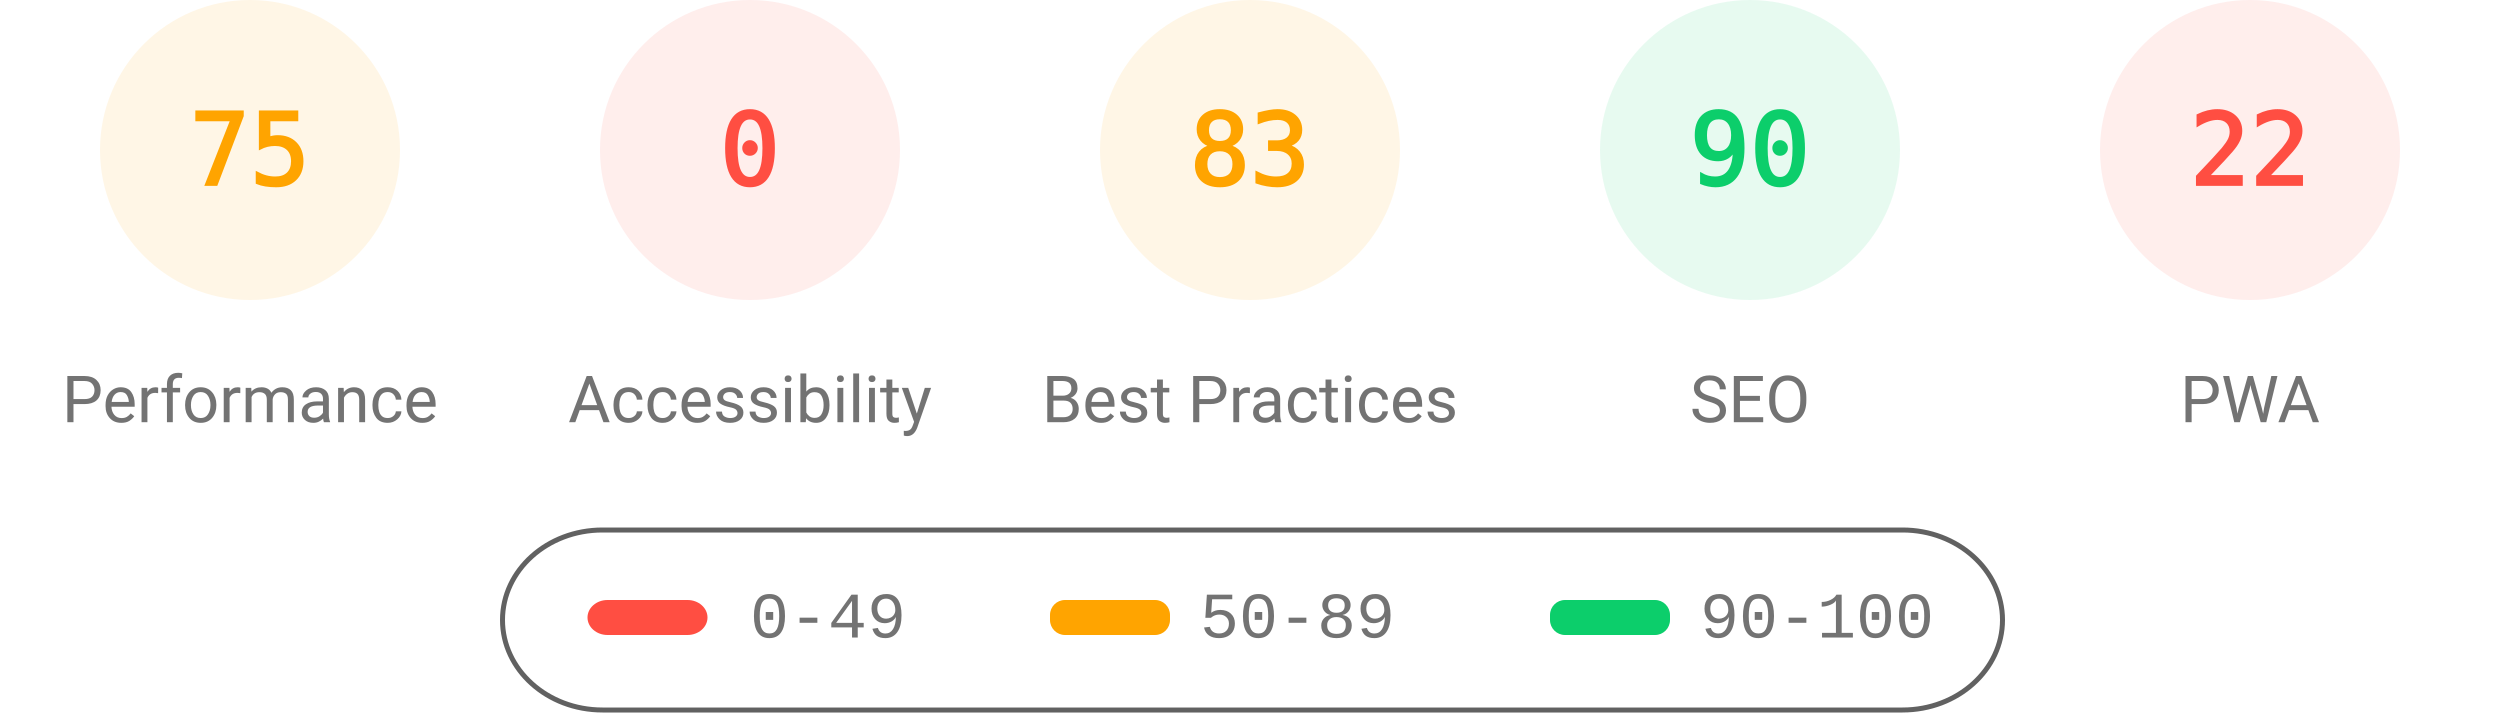
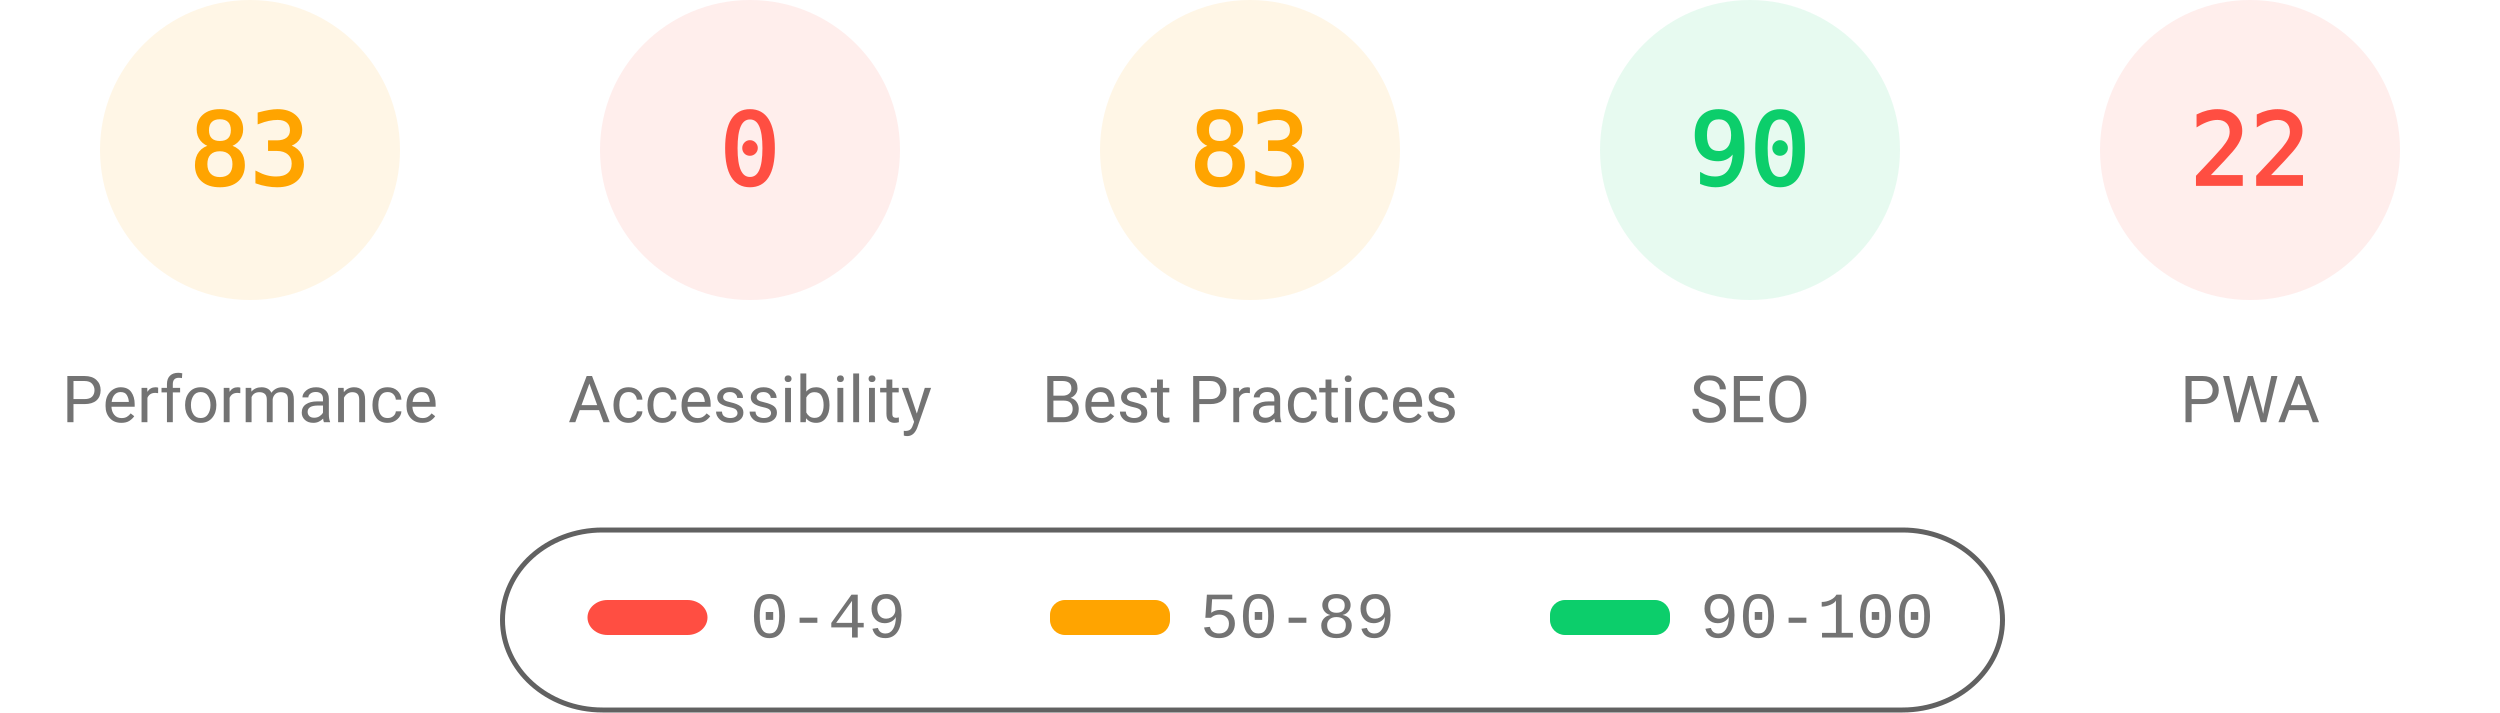
<svg xmlns="http://www.w3.org/2000/svg" fill="none" width="1000" height="285">
  <style>.gauge-base{opacity:.1}.gauge-arc{fill:none;animation-delay:250ms;stroke-linecap:round;transform:rotate(-90deg);transform-origin:100px 60px;animation:load-gauge 1s ease forwards}.guage-text{font-size:40px;font-family:monospace;text-align:center}.guage-red{color:#ff4e42;fill:#ff4e42;stroke:#ff4e42}.guage-orange{color:#ffa400;fill:#ffa400;stroke:#ffa400}.guage-green{color:#0cce6b;fill:#0cce6b;stroke:#0cce6b}.guage-undefined{color:#5c5c5c;fill:#5c5c5c;stroke:#5c5c5c}.guage-title{color:#737373;fill:#737373;stroke:none;font-size:26px;line-height:26px;font-family:Roboto,Halvetica,Arial,sans-serif}@keyframes load-gauge{from{stroke-dasharray:0 352.858}}</style>
  <svg class="guage-div guage-perf guage-orange" viewBox="0 0 200 200" width="200" height="200">
    <circle class="gauge-base" r="56" cx="100" cy="60" stroke-width="8" />
-     <circle class="gauge-arc guage-arc-1" r="56" cx="100" cy="60" stroke-width="8" style="stroke-dasharray:263.893,351.858" />
-     <text class="guage-text" x="100" y="60" alignment-baseline="central" dominant-baseline="central" text-anchor="middle">75</text>
+     <circle class="gauge-arc guage-arc-1" r="56" cx="100" cy="60" stroke-width="8" style="stroke-dasharray:292.042,351.858" />
+     <text class="guage-text" x="100" y="60" alignment-baseline="central" dominant-baseline="central" text-anchor="middle">83</text>
    <text class="guage-title" x="100" y="160" alignment-baseline="central" dominant-baseline="central" text-anchor="middle">Performance</text>
  </svg>
  <svg class="guage-div guage-acc guage-red" viewBox="0 0 200 200" width="200" height="200" x="200">
    <circle class="gauge-base" r="56" cx="100" cy="60" stroke-width="8" />
    <circle class="gauge-arc guage-arc-2" r="56" cx="100" cy="60" stroke-width="8" style="stroke-dasharray:0,351.858" />
    <text class="guage-text" x="100" y="60" alignment-baseline="central" dominant-baseline="central" text-anchor="middle">0</text>
    <text class="guage-title" x="100" y="160" alignment-baseline="central" dominant-baseline="central" text-anchor="middle">Accessibility</text>
  </svg>
  <svg class="guage-div guage-best guage-orange" viewBox="0 0 200 200" width="200" height="200" x="400">
    <circle class="gauge-base" r="56" cx="100" cy="60" stroke-width="8" />
    <circle class="gauge-arc guage-arc-3" r="56" cx="100" cy="60" stroke-width="8" style="stroke-dasharray:292.042,351.858" />
    <text class="guage-text" x="100" y="60" alignment-baseline="central" dominant-baseline="central" text-anchor="middle">83</text>
    <text class="guage-title" x="100" y="160" alignment-baseline="central" dominant-baseline="central" text-anchor="middle">Best Practices</text>
  </svg>
  <svg class="guage-div guage-seo guage-green" viewBox="0 0 200 200" width="200" height="200" x="600">
    <circle class="gauge-base" r="56" cx="100" cy="60" stroke-width="8" />
    <circle class="gauge-arc guage-arc-4" r="56" cx="100" cy="60" stroke-width="8" style="stroke-dasharray:316.672,351.858" />
    <text class="guage-text" x="100" y="60" alignment-baseline="central" dominant-baseline="central" text-anchor="middle">90</text>
    <text class="guage-title" x="100" y="160" alignment-baseline="central" dominant-baseline="central" text-anchor="middle">SEO</text>
  </svg>
  <svg class="guage-div guage-pwa guage-red" viewBox="0 0 200 200" width="200" height="200" x="800">
    <circle class="gauge-base" r="56" cx="100" cy="60" stroke-width="8" />
    <circle class="gauge-arc guage-arc-4" r="56" cx="100" cy="60" stroke-width="8" style="stroke-dasharray:77.409,351.858" />
    <text class="guage-text" x="100" y="60" alignment-baseline="central" dominant-baseline="central" text-anchor="middle">22</text>
    <text class="guage-title" x="100" y="160" alignment-baseline="central" dominant-baseline="central" text-anchor="middle">PWA</text>
  </svg>
  <svg width="604" height="76" x="200" y="210">
    <path fill="none" id="canvas_background" d="M-1-1h604v80H-1z" />
    <rect fill-opacity="0" stroke="#616161" stroke-width="2" rx="40" id="svg_2" height="72" width="600" y="2" x="1" fill="#000" />
    <rect stroke="#000" rx="8" id="svg_3" height="14" width="48" y="30" x="35" stroke-opacity="null" stroke-width="0" fill="#ff4e42" />
    <rect stroke="#000" rx="6" id="svg_4" height="14" width="48" y="30" x="220" stroke-opacity="null" stroke-width="0" fill="#ffa400" />
    <rect stroke="#000" rx="6" id="svg_5" height="14" width="48" y="30" x="420" stroke-opacity="null" stroke-width="0" fill="#0cce6b" />
    <text xml:space="preserve" text-anchor="start" font-family="'Courier New', Courier, monospace" font-size="26" id="svg_6" y="45" x="100" stroke-opacity="null" stroke-width="0" stroke="#000" fill="#737373">0-49</text>
    <text xml:space="preserve" text-anchor="start" font-family="'Courier New', Courier, monospace" font-size="26" id="svg_7" y="45" x="280" stroke-opacity="null" stroke-width="0" stroke="#000" fill="#737373">50-89</text>
    <text xml:space="preserve" text-anchor="start" font-family="'Courier New', Courier, monospace" font-size="26" id="svg_8" y="45" x="480" stroke-opacity="null" stroke-width="0" stroke="#000" fill="#737373">90-100</text>
  </svg>
</svg>
